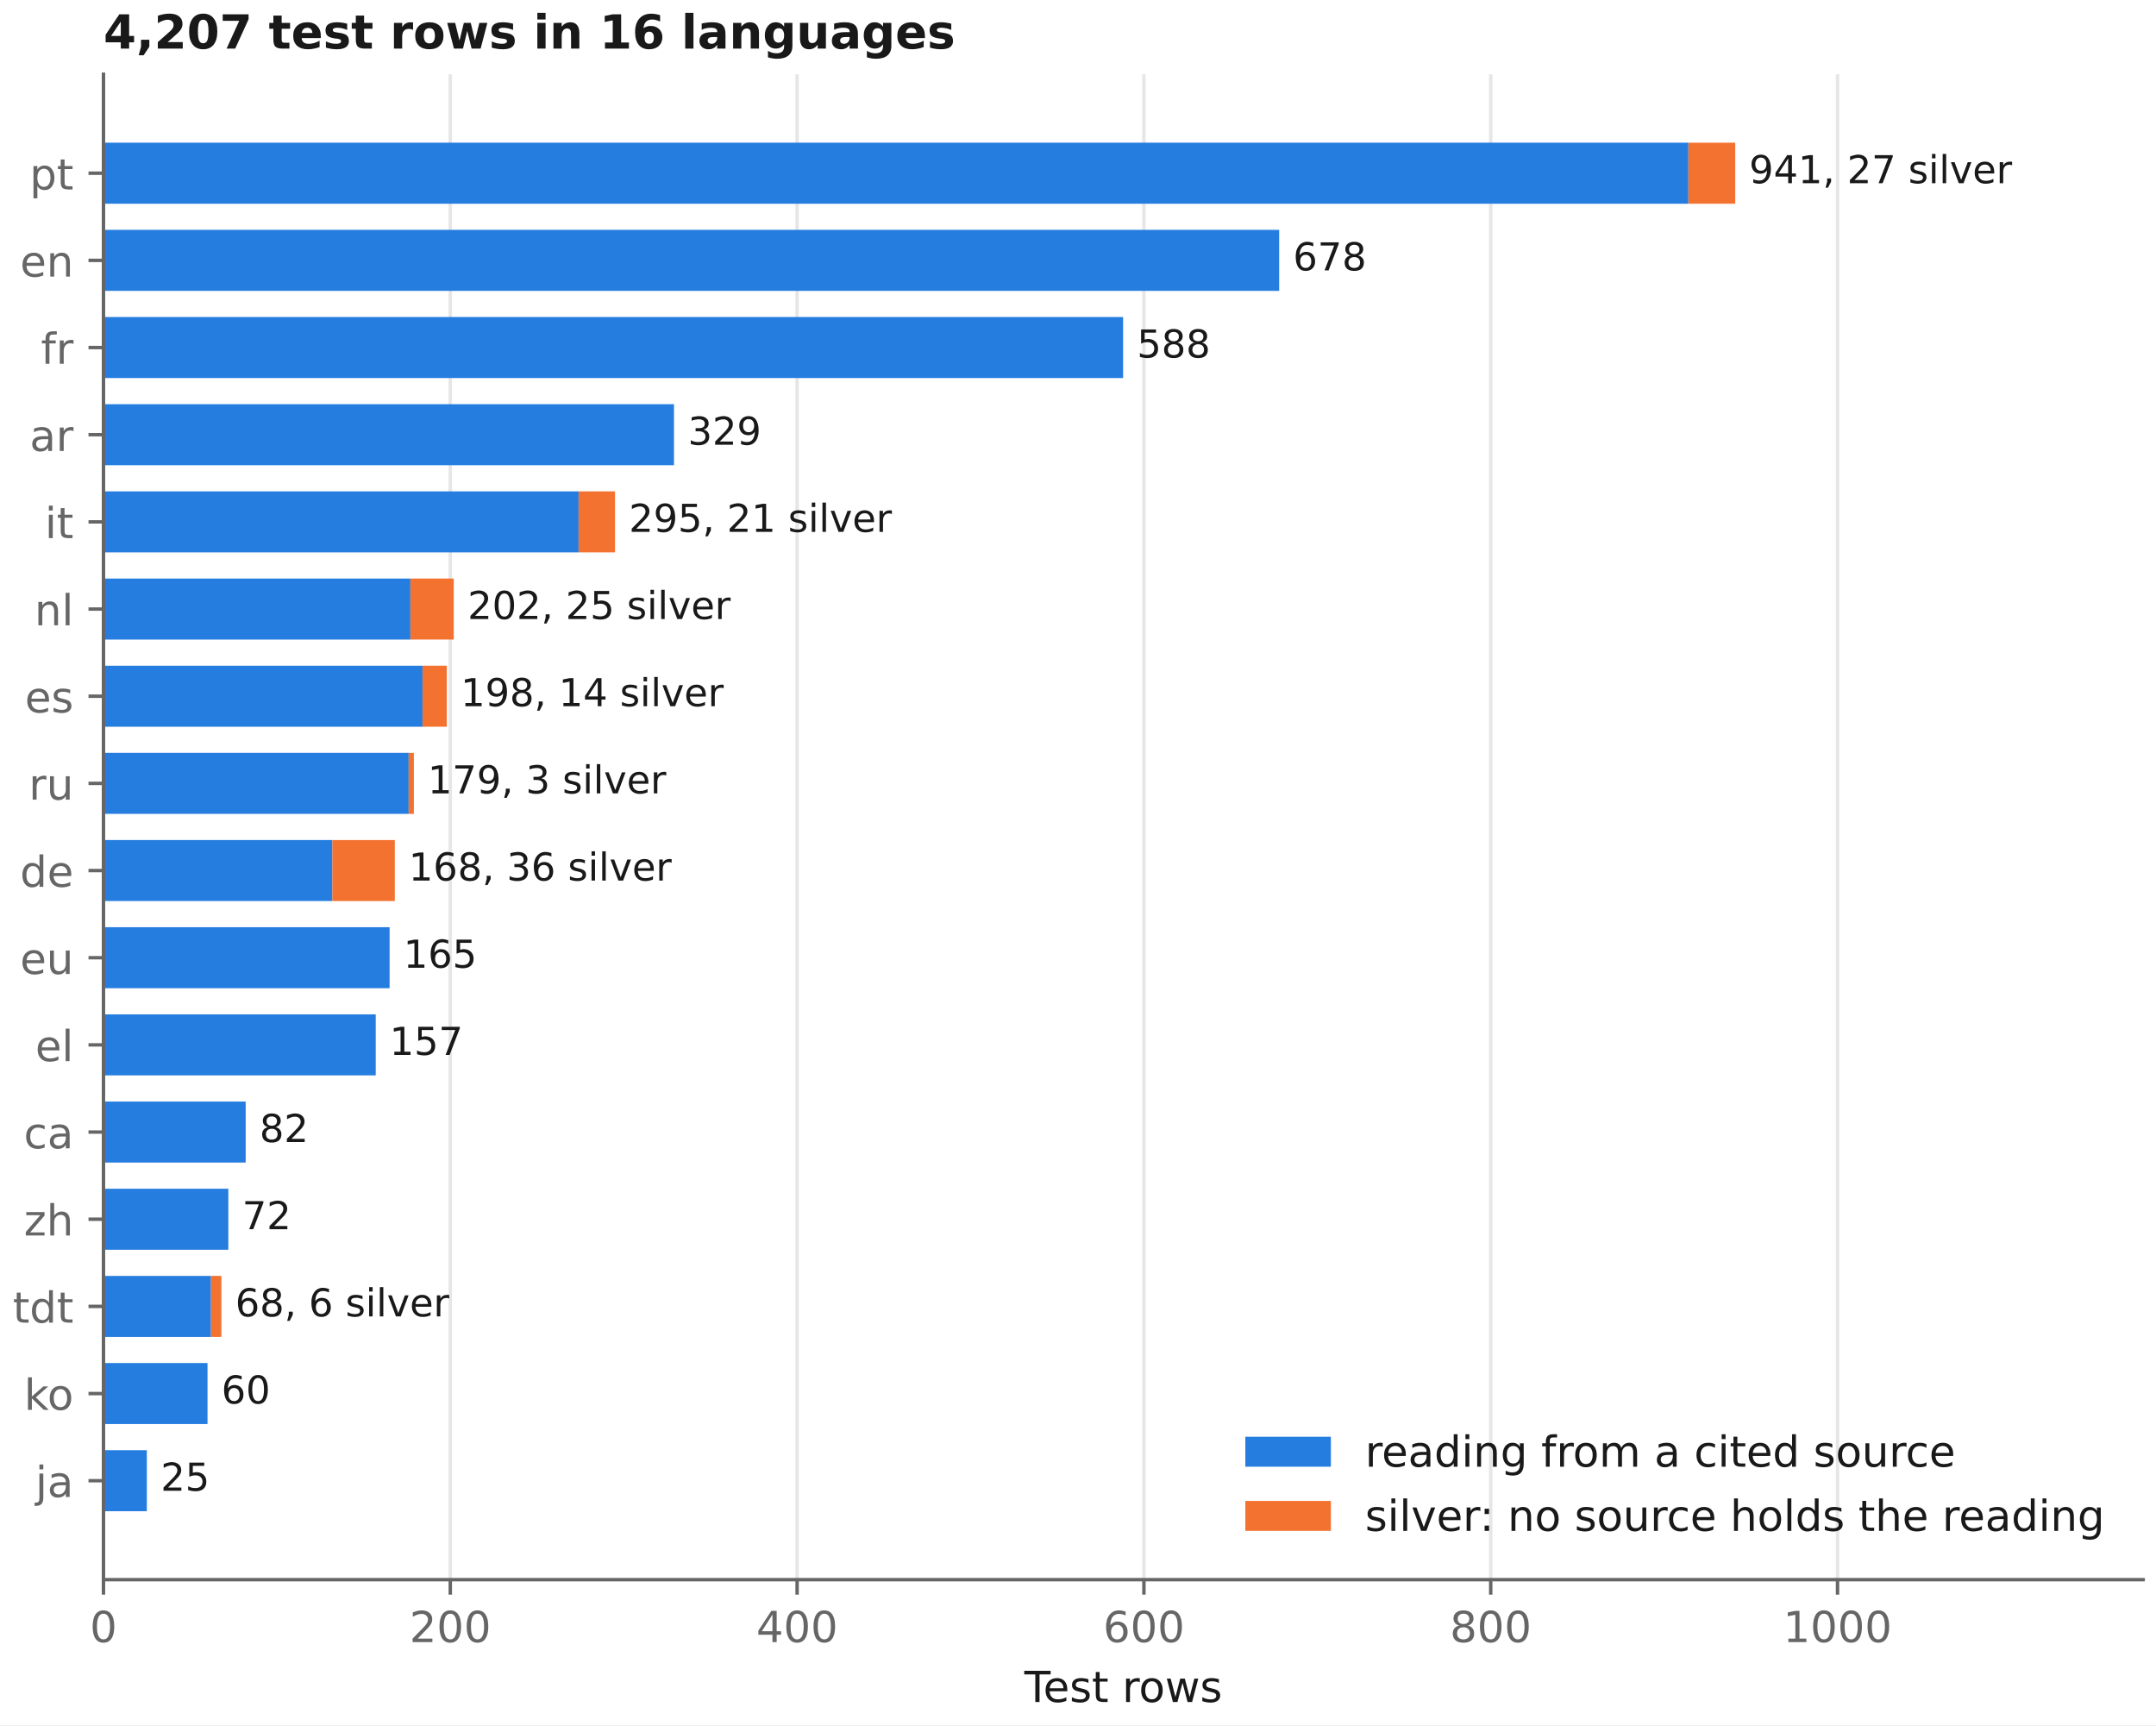
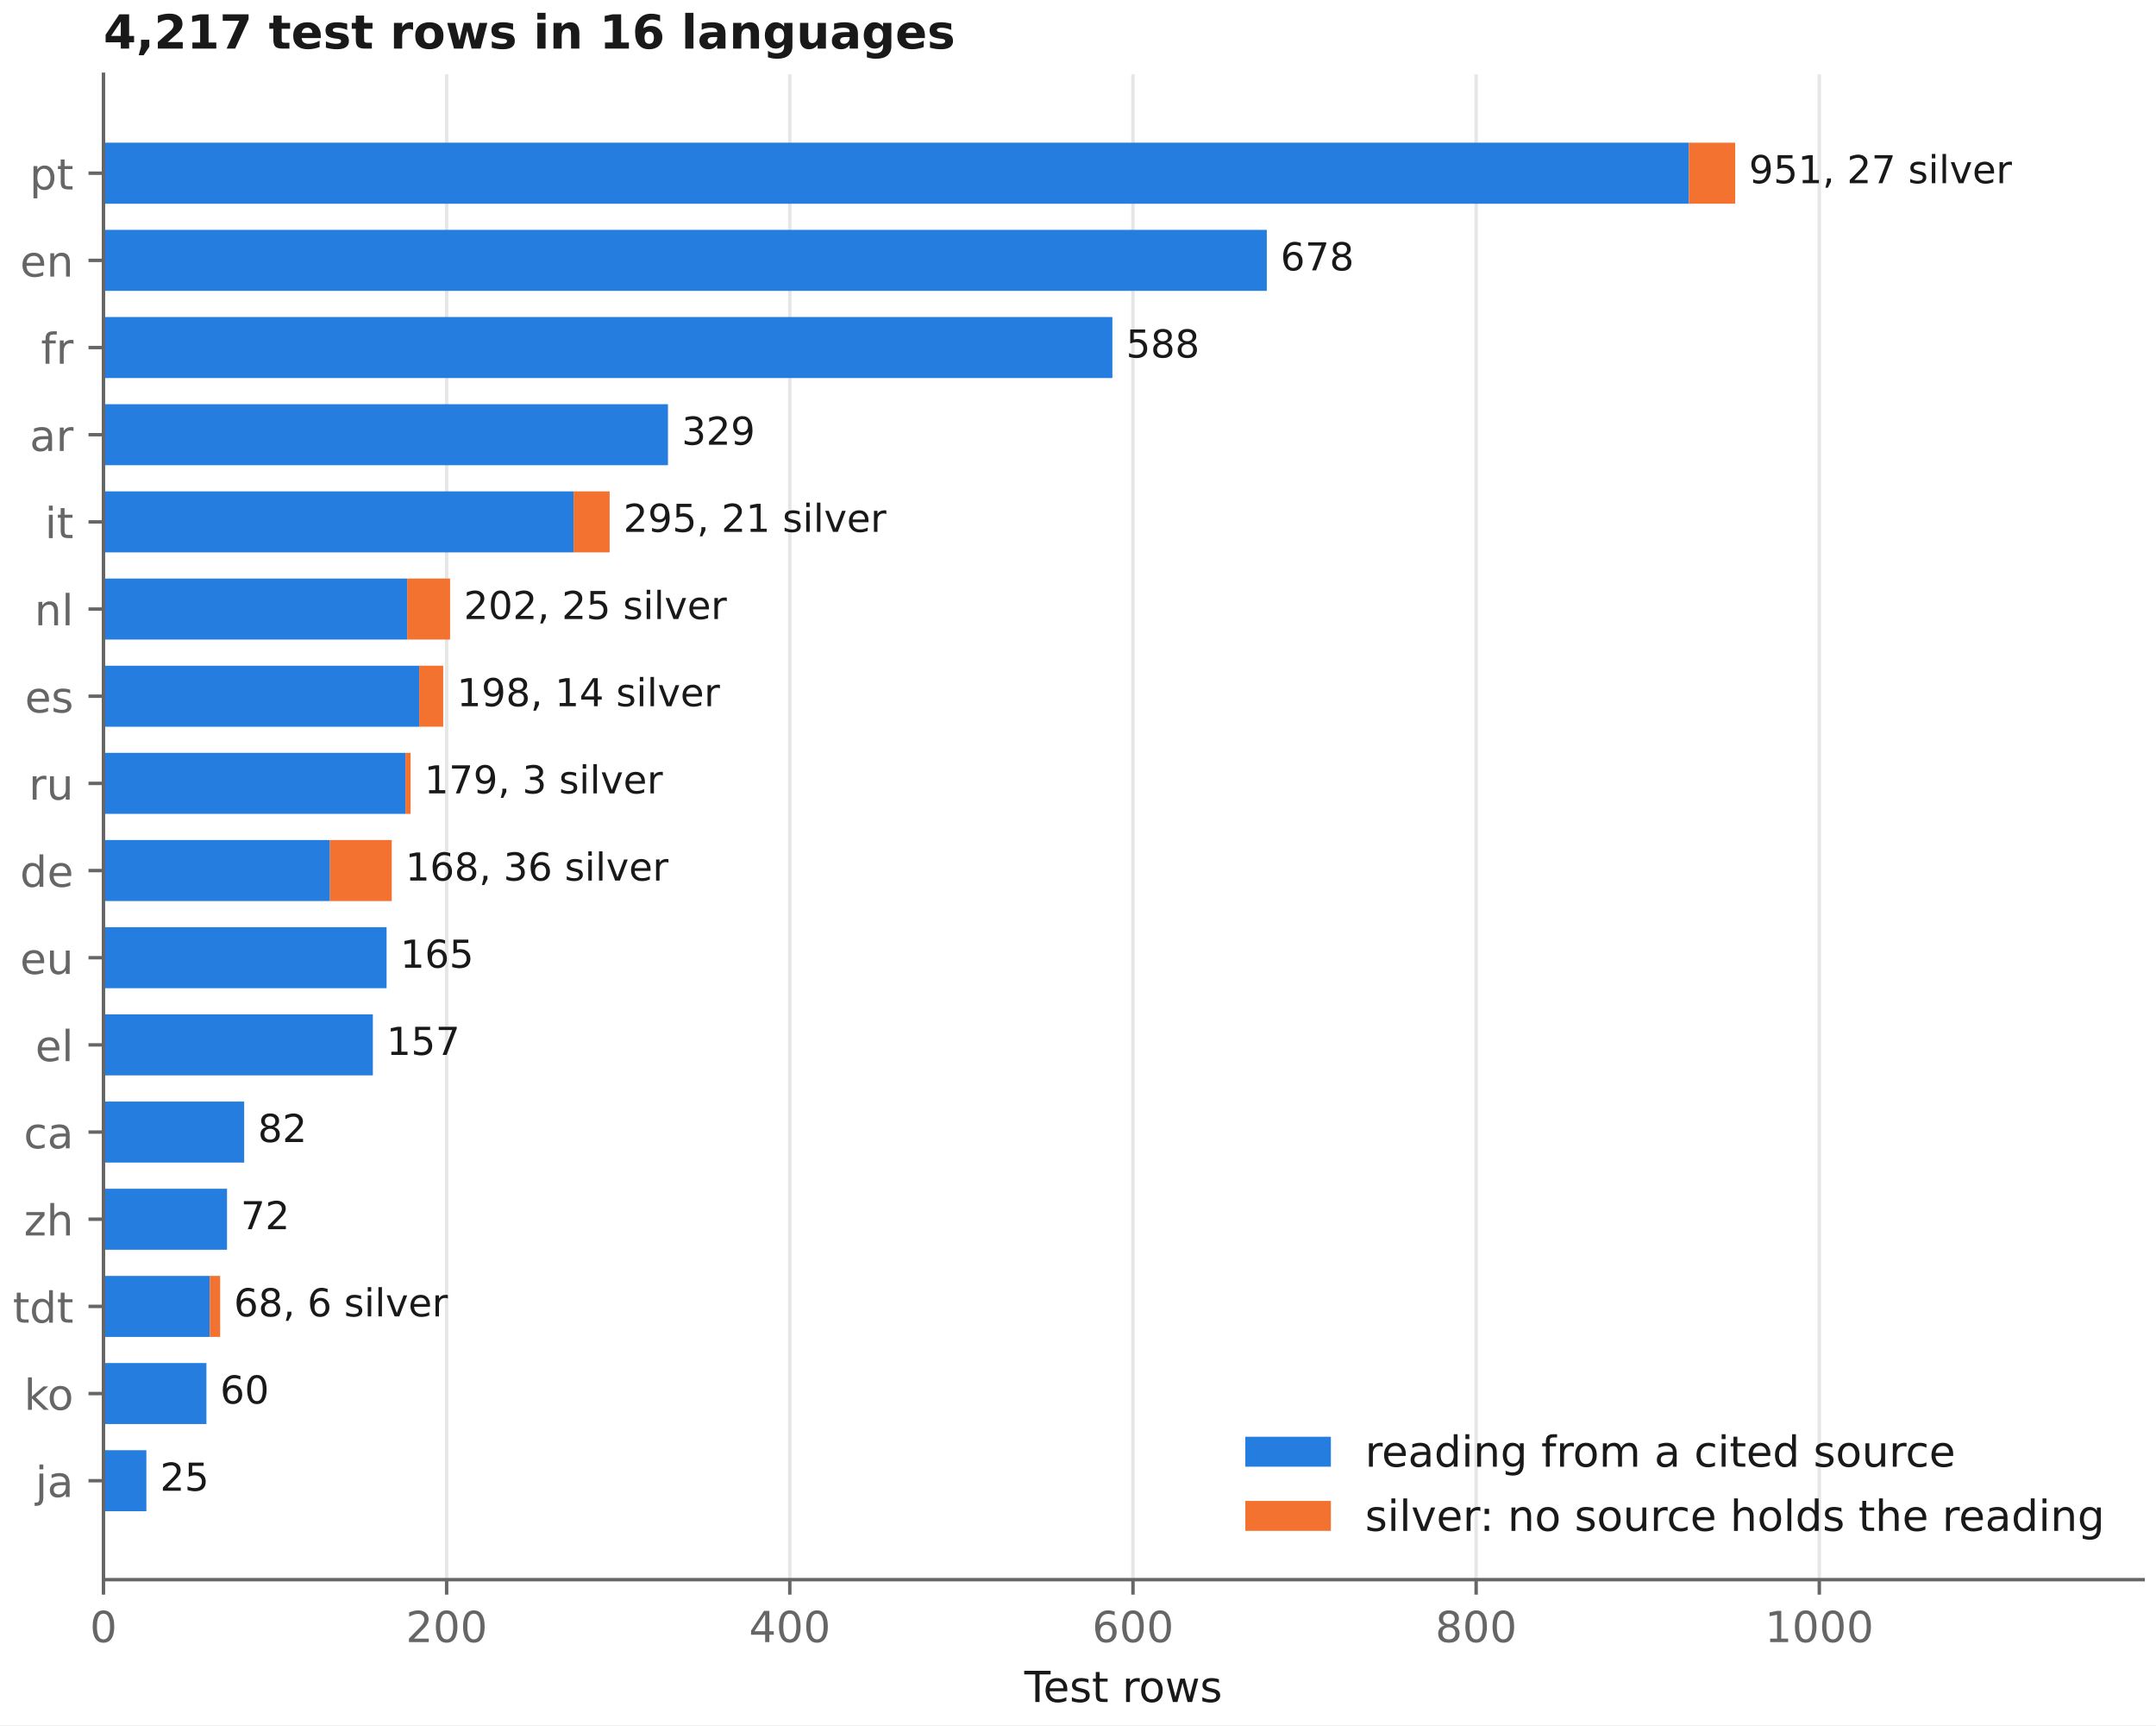
<svg xmlns="http://www.w3.org/2000/svg" xmlns:xlink="http://www.w3.org/1999/xlink" width="504pt" height="403.2pt" viewBox="0 0 504 403.2" version="1.1">
  <defs>
    <style type="text/css">*{stroke-linejoin: round; stroke-linecap: butt}</style>
  </defs>
  <g id="figure_1">
    <g id="patch_1">
      <path d="M 0 403.2  L 504 403.2  L 504 0  L 0 0  z " style="fill: #ffffff" />
    </g>
    <g id="axes_1">
      <g id="patch_2">
        <path d="M 24.189 369.2  L 501 369.2  L 501 17.359  L 24.189 17.359  z " style="fill: #ffffff" />
      </g>
      <g id="matplotlib.axis_1">
        <g id="xtick_1">
          <g id="line2d_1">
-             <path d="M 24.189 369.2  L 24.189 17.359  " clip-path="url(#paf723ce318)" style="fill: none; stroke: #e6e6e6; stroke-width: 0.8; stroke-linecap: square" />
+             <path d="M 24.189 369.2  L 24.189 17.359  " clip-path="url(#pc257450eb6)" style="fill: none; stroke: #e6e6e6; stroke-width: 0.8; stroke-linecap: square" />
          </g>
          <g id="line2d_2">
            <defs>
              <path id="m0db574f044" d="M 0 0  L 0 3.5  " style="stroke: #666666; stroke-width: 0.8" />
            </defs>
            <g>
              <use xlink:href="#m0db574f044" x="24.189" y="369.2" style="fill: #666666; stroke: #666666; stroke-width: 0.8" />
            </g>
          </g>
          <g id="text_1">
            <text style="font-size: 10px; font-family: 'DejaVu Sans', 'Bitstream Vera Sans', 'Computer Modern Sans Serif', 'Lucida Grande', 'Verdana', 'Geneva', 'Lucid', 'Arial', 'Helvetica', 'Avant Garde', sans-serif; text-anchor: middle; fill: #666666" x="24.189" y="383.797" transform="rotate(-0 24.1893 383.7974)">0</text>
          </g>
        </g>
        <g id="xtick_2">
          <g id="line2d_3">
-             <path d="M 105.262 369.2  L 105.262 17.359  " clip-path="url(#paf723ce318)" style="fill: none; stroke: #e6e6e6; stroke-width: 0.8; stroke-linecap: square" />
+             <path d="M 104.41 369.2  L 104.41 17.359  " clip-path="url(#pc257450eb6)" style="fill: none; stroke: #e6e6e6; stroke-width: 0.8; stroke-linecap: square" />
          </g>
          <g id="line2d_4">
            <g>
-               <use xlink:href="#m0db574f044" x="105.262" y="369.2" style="fill: #666666; stroke: #666666; stroke-width: 0.8" />
+               <use xlink:href="#m0db574f044" x="104.41" y="369.2" style="fill: #666666; stroke: #666666; stroke-width: 0.8" />
            </g>
          </g>
          <g id="text_2">
-             <text style="font-size: 10px; font-family: 'DejaVu Sans', 'Bitstream Vera Sans', 'Computer Modern Sans Serif', 'Lucida Grande', 'Verdana', 'Geneva', 'Lucid', 'Arial', 'Helvetica', 'Avant Garde', sans-serif; text-anchor: middle; fill: #666666" x="105.262" y="383.797" transform="rotate(-0 105.2623 383.7974)">200</text>
+             <text style="font-size: 10px; font-family: 'DejaVu Sans', 'Bitstream Vera Sans', 'Computer Modern Sans Serif', 'Lucida Grande', 'Verdana', 'Geneva', 'Lucid', 'Arial', 'Helvetica', 'Avant Garde', sans-serif; text-anchor: middle; fill: #666666" x="104.41" y="383.797" transform="rotate(-0 104.4098 383.7974)">200</text>
          </g>
        </g>
        <g id="xtick_3">
          <g id="line2d_5">
-             <path d="M 186.335 369.2  L 186.335 17.359  " clip-path="url(#paf723ce318)" style="fill: none; stroke: #e6e6e6; stroke-width: 0.8; stroke-linecap: square" />
+             <path d="M 184.63 369.2  L 184.63 17.359  " clip-path="url(#pc257450eb6)" style="fill: none; stroke: #e6e6e6; stroke-width: 0.8; stroke-linecap: square" />
          </g>
          <g id="line2d_6">
            <g>
-               <use xlink:href="#m0db574f044" x="186.335" y="369.2" style="fill: #666666; stroke: #666666; stroke-width: 0.8" />
+               <use xlink:href="#m0db574f044" x="184.63" y="369.2" style="fill: #666666; stroke: #666666; stroke-width: 0.8" />
            </g>
          </g>
          <g id="text_3">
-             <text style="font-size: 10px; font-family: 'DejaVu Sans', 'Bitstream Vera Sans', 'Computer Modern Sans Serif', 'Lucida Grande', 'Verdana', 'Geneva', 'Lucid', 'Arial', 'Helvetica', 'Avant Garde', sans-serif; text-anchor: middle; fill: #666666" x="186.335" y="383.797" transform="rotate(-0 186.3353 383.7974)">400</text>
+             <text style="font-size: 10px; font-family: 'DejaVu Sans', 'Bitstream Vera Sans', 'Computer Modern Sans Serif', 'Lucida Grande', 'Verdana', 'Geneva', 'Lucid', 'Arial', 'Helvetica', 'Avant Garde', sans-serif; text-anchor: middle; fill: #666666" x="184.63" y="383.797" transform="rotate(-0 184.6303 383.7974)">400</text>
          </g>
        </g>
        <g id="xtick_4">
          <g id="line2d_7">
-             <path d="M 267.408 369.2  L 267.408 17.359  " clip-path="url(#paf723ce318)" style="fill: none; stroke: #e6e6e6; stroke-width: 0.8; stroke-linecap: square" />
+             <path d="M 264.851 369.2  L 264.851 17.359  " clip-path="url(#pc257450eb6)" style="fill: none; stroke: #e6e6e6; stroke-width: 0.8; stroke-linecap: square" />
          </g>
          <g id="line2d_8">
            <g>
-               <use xlink:href="#m0db574f044" x="267.408" y="369.2" style="fill: #666666; stroke: #666666; stroke-width: 0.8" />
+               <use xlink:href="#m0db574f044" x="264.851" y="369.2" style="fill: #666666; stroke: #666666; stroke-width: 0.8" />
            </g>
          </g>
          <g id="text_4">
-             <text style="font-size: 10px; font-family: 'DejaVu Sans', 'Bitstream Vera Sans', 'Computer Modern Sans Serif', 'Lucida Grande', 'Verdana', 'Geneva', 'Lucid', 'Arial', 'Helvetica', 'Avant Garde', sans-serif; text-anchor: middle; fill: #666666" x="267.408" y="383.797" transform="rotate(-0 267.4082 383.7974)">600</text>
+             <text style="font-size: 10px; font-family: 'DejaVu Sans', 'Bitstream Vera Sans', 'Computer Modern Sans Serif', 'Lucida Grande', 'Verdana', 'Geneva', 'Lucid', 'Arial', 'Helvetica', 'Avant Garde', sans-serif; text-anchor: middle; fill: #666666" x="264.851" y="383.797" transform="rotate(-0 264.8507 383.7974)">600</text>
          </g>
        </g>
        <g id="xtick_5">
          <g id="line2d_9">
-             <path d="M 348.481 369.2  L 348.481 17.359  " clip-path="url(#paf723ce318)" style="fill: none; stroke: #e6e6e6; stroke-width: 0.8; stroke-linecap: square" />
+             <path d="M 345.071 369.2  L 345.071 17.359  " clip-path="url(#pc257450eb6)" style="fill: none; stroke: #e6e6e6; stroke-width: 0.8; stroke-linecap: square" />
          </g>
          <g id="line2d_10">
            <g>
-               <use xlink:href="#m0db574f044" x="348.481" y="369.2" style="fill: #666666; stroke: #666666; stroke-width: 0.8" />
+               <use xlink:href="#m0db574f044" x="345.071" y="369.2" style="fill: #666666; stroke: #666666; stroke-width: 0.8" />
            </g>
          </g>
          <g id="text_5">
-             <text style="font-size: 10px; font-family: 'DejaVu Sans', 'Bitstream Vera Sans', 'Computer Modern Sans Serif', 'Lucida Grande', 'Verdana', 'Geneva', 'Lucid', 'Arial', 'Helvetica', 'Avant Garde', sans-serif; text-anchor: middle; fill: #666666" x="348.481" y="383.797" transform="rotate(-0 348.4812 383.7974)">800</text>
+             <text style="font-size: 10px; font-family: 'DejaVu Sans', 'Bitstream Vera Sans', 'Computer Modern Sans Serif', 'Lucida Grande', 'Verdana', 'Geneva', 'Lucid', 'Arial', 'Helvetica', 'Avant Garde', sans-serif; text-anchor: middle; fill: #666666" x="345.071" y="383.797" transform="rotate(-0 345.0712 383.7974)">800</text>
          </g>
        </g>
        <g id="xtick_6">
          <g id="line2d_11">
-             <path d="M 429.554 369.2  L 429.554 17.359  " clip-path="url(#paf723ce318)" style="fill: none; stroke: #e6e6e6; stroke-width: 0.8; stroke-linecap: square" />
+             <path d="M 425.292 369.2  L 425.292 17.359  " clip-path="url(#pc257450eb6)" style="fill: none; stroke: #e6e6e6; stroke-width: 0.8; stroke-linecap: square" />
          </g>
          <g id="line2d_12">
            <g>
-               <use xlink:href="#m0db574f044" x="429.554" y="369.2" style="fill: #666666; stroke: #666666; stroke-width: 0.8" />
+               <use xlink:href="#m0db574f044" x="425.292" y="369.2" style="fill: #666666; stroke: #666666; stroke-width: 0.8" />
            </g>
          </g>
          <g id="text_6">
-             <text style="font-size: 10px; font-family: 'DejaVu Sans', 'Bitstream Vera Sans', 'Computer Modern Sans Serif', 'Lucida Grande', 'Verdana', 'Geneva', 'Lucid', 'Arial', 'Helvetica', 'Avant Garde', sans-serif; text-anchor: middle; fill: #666666" x="429.554" y="383.797" transform="rotate(-0 429.5542 383.7974)">1000</text>
+             <text style="font-size: 10px; font-family: 'DejaVu Sans', 'Bitstream Vera Sans', 'Computer Modern Sans Serif', 'Lucida Grande', 'Verdana', 'Geneva', 'Lucid', 'Arial', 'Helvetica', 'Avant Garde', sans-serif; text-anchor: middle; fill: #666666" x="425.292" y="383.797" transform="rotate(-0 425.2917 383.7974)">1000</text>
          </g>
        </g>
        <g id="text_7">
          <text style="font-size: 10px; font-family: 'DejaVu Sans', 'Bitstream Vera Sans', 'Computer Modern Sans Serif', 'Lucida Grande', 'Verdana', 'Geneva', 'Lucid', 'Arial', 'Helvetica', 'Avant Garde', sans-serif; text-anchor: middle; fill: #191919" x="262.595" y="397.797" transform="rotate(-0 262.5945 397.7974)">Test rows</text>
        </g>
      </g>
      <g id="matplotlib.axis_2">
        <g id="ytick_1">
          <g id="line2d_13">
            <defs>
              <path id="m9a97e96fcf" d="M 0 0  L -3.5 0  " style="stroke: #666666; stroke-width: 0.8" />
            </defs>
            <g>
              <use xlink:href="#m9a97e96fcf" x="24.189" y="346.076" style="fill: #666666; stroke: #666666; stroke-width: 0.8" />
            </g>
          </g>
          <g id="text_8">
            <text style="font-size: 10px; font-family: 'DejaVu Sans', 'Bitstream Vera Sans', 'Computer Modern Sans Serif', 'Lucida Grande', 'Verdana', 'Geneva', 'Lucid', 'Arial', 'Helvetica', 'Avant Garde', sans-serif; text-anchor: end; fill: #666666" x="17.189" y="349.876" transform="rotate(-0 17.1893 349.8757)">ja</text>
          </g>
        </g>
        <g id="ytick_2">
          <g id="line2d_14">
            <g>
              <use xlink:href="#m9a97e96fcf" x="24.189" y="325.703" style="fill: #666666; stroke: #666666; stroke-width: 0.8" />
            </g>
          </g>
          <g id="text_9">
            <text style="font-size: 10px; font-family: 'DejaVu Sans', 'Bitstream Vera Sans', 'Computer Modern Sans Serif', 'Lucida Grande', 'Verdana', 'Geneva', 'Lucid', 'Arial', 'Helvetica', 'Avant Garde', sans-serif; text-anchor: end; fill: #666666" x="17.189" y="329.503" transform="rotate(-0 17.1893 329.5027)">ko</text>
          </g>
        </g>
        <g id="ytick_3">
          <g id="line2d_15">
            <g>
              <use xlink:href="#m9a97e96fcf" x="24.189" y="305.33" style="fill: #666666; stroke: #666666; stroke-width: 0.8" />
            </g>
          </g>
          <g id="text_10">
            <text style="font-size: 10px; font-family: 'DejaVu Sans', 'Bitstream Vera Sans', 'Computer Modern Sans Serif', 'Lucida Grande', 'Verdana', 'Geneva', 'Lucid', 'Arial', 'Helvetica', 'Avant Garde', sans-serif; text-anchor: end; fill: #666666" x="17.189" y="309.13" transform="rotate(-0 17.1893 309.1297)">tdt</text>
          </g>
        </g>
        <g id="ytick_4">
          <g id="line2d_16">
            <g>
              <use xlink:href="#m9a97e96fcf" x="24.189" y="284.958" style="fill: #666666; stroke: #666666; stroke-width: 0.8" />
            </g>
          </g>
          <g id="text_11">
            <text style="font-size: 10px; font-family: 'DejaVu Sans', 'Bitstream Vera Sans', 'Computer Modern Sans Serif', 'Lucida Grande', 'Verdana', 'Geneva', 'Lucid', 'Arial', 'Helvetica', 'Avant Garde', sans-serif; text-anchor: end; fill: #666666" x="17.189" y="288.757" transform="rotate(-0 17.1893 288.7567)">zh</text>
          </g>
        </g>
        <g id="ytick_5">
          <g id="line2d_17">
            <g>
              <use xlink:href="#m9a97e96fcf" x="24.189" y="264.585" style="fill: #666666; stroke: #666666; stroke-width: 0.8" />
            </g>
          </g>
          <g id="text_12">
            <text style="font-size: 10px; font-family: 'DejaVu Sans', 'Bitstream Vera Sans', 'Computer Modern Sans Serif', 'Lucida Grande', 'Verdana', 'Geneva', 'Lucid', 'Arial', 'Helvetica', 'Avant Garde', sans-serif; text-anchor: end; fill: #666666" x="17.189" y="268.383" transform="rotate(-0 17.1893 268.3834)">ca</text>
          </g>
        </g>
        <g id="ytick_6">
          <g id="line2d_18">
            <g>
              <use xlink:href="#m9a97e96fcf" x="24.189" y="244.212" style="fill: #666666; stroke: #666666; stroke-width: 0.8" />
            </g>
          </g>
          <g id="text_13">
            <text style="font-size: 10px; font-family: 'DejaVu Sans', 'Bitstream Vera Sans', 'Computer Modern Sans Serif', 'Lucida Grande', 'Verdana', 'Geneva', 'Lucid', 'Arial', 'Helvetica', 'Avant Garde', sans-serif; text-anchor: end; fill: #666666" x="17.189" y="248.011" transform="rotate(-0 17.1893 248.0108)">el</text>
          </g>
        </g>
        <g id="ytick_7">
          <g id="line2d_19">
            <g>
              <use xlink:href="#m9a97e96fcf" x="24.189" y="223.839" style="fill: #666666; stroke: #666666; stroke-width: 0.8" />
            </g>
          </g>
          <g id="text_14">
            <text style="font-size: 10px; font-family: 'DejaVu Sans', 'Bitstream Vera Sans', 'Computer Modern Sans Serif', 'Lucida Grande', 'Verdana', 'Geneva', 'Lucid', 'Arial', 'Helvetica', 'Avant Garde', sans-serif; text-anchor: end; fill: #666666" x="17.189" y="227.637" transform="rotate(-0 17.1893 227.6374)">eu</text>
          </g>
        </g>
        <g id="ytick_8">
          <g id="line2d_20">
            <g>
              <use xlink:href="#m9a97e96fcf" x="24.189" y="203.466" style="fill: #666666; stroke: #666666; stroke-width: 0.8" />
            </g>
          </g>
          <g id="text_15">
            <text style="font-size: 10px; font-family: 'DejaVu Sans', 'Bitstream Vera Sans', 'Computer Modern Sans Serif', 'Lucida Grande', 'Verdana', 'Geneva', 'Lucid', 'Arial', 'Helvetica', 'Avant Garde', sans-serif; text-anchor: end; fill: #666666" x="17.189" y="207.265" transform="rotate(-0 17.1893 207.2648)">de</text>
          </g>
        </g>
        <g id="ytick_9">
          <g id="line2d_21">
            <g>
              <use xlink:href="#m9a97e96fcf" x="24.189" y="183.093" style="fill: #666666; stroke: #666666; stroke-width: 0.8" />
            </g>
          </g>
          <g id="text_16">
            <text style="font-size: 10px; font-family: 'DejaVu Sans', 'Bitstream Vera Sans', 'Computer Modern Sans Serif', 'Lucida Grande', 'Verdana', 'Geneva', 'Lucid', 'Arial', 'Helvetica', 'Avant Garde', sans-serif; text-anchor: end; fill: #666666" x="17.189" y="186.891" transform="rotate(-0 17.1893 186.8915)">ru</text>
          </g>
        </g>
        <g id="ytick_10">
          <g id="line2d_22">
            <g>
              <use xlink:href="#m9a97e96fcf" x="24.189" y="162.72" style="fill: #666666; stroke: #666666; stroke-width: 0.8" />
            </g>
          </g>
          <g id="text_17">
            <text style="font-size: 10px; font-family: 'DejaVu Sans', 'Bitstream Vera Sans', 'Computer Modern Sans Serif', 'Lucida Grande', 'Verdana', 'Geneva', 'Lucid', 'Arial', 'Helvetica', 'Avant Garde', sans-serif; text-anchor: end; fill: #666666" x="17.189" y="166.519" transform="rotate(-0 17.1893 166.5185)">es</text>
          </g>
        </g>
        <g id="ytick_11">
          <g id="line2d_23">
            <g>
              <use xlink:href="#m9a97e96fcf" x="24.189" y="142.347" style="fill: #666666; stroke: #666666; stroke-width: 0.8" />
            </g>
          </g>
          <g id="text_18">
            <text style="font-size: 10px; font-family: 'DejaVu Sans', 'Bitstream Vera Sans', 'Computer Modern Sans Serif', 'Lucida Grande', 'Verdana', 'Geneva', 'Lucid', 'Arial', 'Helvetica', 'Avant Garde', sans-serif; text-anchor: end; fill: #666666" x="17.189" y="146.146" transform="rotate(-0 17.1893 146.1459)">nl</text>
          </g>
        </g>
        <g id="ytick_12">
          <g id="line2d_24">
            <g>
              <use xlink:href="#m9a97e96fcf" x="24.189" y="121.974" style="fill: #666666; stroke: #666666; stroke-width: 0.8" />
            </g>
          </g>
          <g id="text_19">
            <text style="font-size: 10px; font-family: 'DejaVu Sans', 'Bitstream Vera Sans', 'Computer Modern Sans Serif', 'Lucida Grande', 'Verdana', 'Geneva', 'Lucid', 'Arial', 'Helvetica', 'Avant Garde', sans-serif; text-anchor: end; fill: #666666" x="17.189" y="125.773" transform="rotate(-0 17.1893 125.773)">it</text>
          </g>
        </g>
        <g id="ytick_13">
          <g id="line2d_25">
            <g>
              <use xlink:href="#m9a97e96fcf" x="24.189" y="101.601" style="fill: #666666; stroke: #666666; stroke-width: 0.8" />
            </g>
          </g>
          <g id="text_20">
            <text style="font-size: 10px; font-family: 'DejaVu Sans', 'Bitstream Vera Sans', 'Computer Modern Sans Serif', 'Lucida Grande', 'Verdana', 'Geneva', 'Lucid', 'Arial', 'Helvetica', 'Avant Garde', sans-serif; text-anchor: end; fill: #666666" x="17.189" y="105.4" transform="rotate(-0 17.1893 105.3996)">ar</text>
          </g>
        </g>
        <g id="ytick_14">
          <g id="line2d_26">
            <g>
              <use xlink:href="#m9a97e96fcf" x="24.189" y="81.228" style="fill: #666666; stroke: #666666; stroke-width: 0.8" />
            </g>
          </g>
          <g id="text_21">
            <text style="font-size: 10px; font-family: 'DejaVu Sans', 'Bitstream Vera Sans', 'Computer Modern Sans Serif', 'Lucida Grande', 'Verdana', 'Geneva', 'Lucid', 'Arial', 'Helvetica', 'Avant Garde', sans-serif; text-anchor: end; fill: #666666" x="17.189" y="85.027" transform="rotate(-0 17.1893 85.02701)">fr</text>
          </g>
        </g>
        <g id="ytick_15">
          <g id="line2d_27">
            <g>
              <use xlink:href="#m9a97e96fcf" x="24.189" y="60.855" style="fill: #666666; stroke: #666666; stroke-width: 0.8" />
            </g>
          </g>
          <g id="text_22">
            <text style="font-size: 10px; font-family: 'DejaVu Sans', 'Bitstream Vera Sans', 'Computer Modern Sans Serif', 'Lucida Grande', 'Verdana', 'Geneva', 'Lucid', 'Arial', 'Helvetica', 'Avant Garde', sans-serif; text-anchor: end; fill: #666666" x="17.189" y="64.654" transform="rotate(-0 17.1893 64.65365)">en</text>
          </g>
        </g>
        <g id="ytick_16">
          <g id="line2d_28">
            <g>
              <use xlink:href="#m9a97e96fcf" x="24.189" y="40.482" style="fill: #666666; stroke: #666666; stroke-width: 0.8" />
            </g>
          </g>
          <g id="text_23">
            <text style="font-size: 10px; font-family: 'DejaVu Sans', 'Bitstream Vera Sans', 'Computer Modern Sans Serif', 'Lucida Grande', 'Verdana', 'Geneva', 'Lucid', 'Arial', 'Helvetica', 'Avant Garde', sans-serif; text-anchor: end; fill: #666666" x="17.189" y="44.281" transform="rotate(-0 17.1893 44.28067)">pt</text>
          </g>
        </g>
      </g>
      <g id="patch_3">
-         <path d="M 24.189 353.207  L 34.323 353.207  L 34.323 338.946  L 24.189 338.946  z " clip-path="url(#paf723ce318)" style="fill: #257de0" />
+         <path d="M 24.189 353.207  L 34.217 353.207  L 34.217 338.946  L 24.189 338.946  z " clip-path="url(#pc257450eb6)" style="fill: #257de0" />
      </g>
      <g id="patch_4">
-         <path d="M 24.189 332.834  L 48.511 332.834  L 48.511 318.573  L 24.189 318.573  z " clip-path="url(#paf723ce318)" style="fill: #257de0" />
+         <path d="M 24.189 332.834  L 48.255 332.834  L 48.255 318.573  L 24.189 318.573  z " clip-path="url(#pc257450eb6)" style="fill: #257de0" />
      </g>
      <g id="patch_5">
-         <path d="M 24.189 312.461  L 49.322 312.461  L 49.322 298.2  L 24.189 298.2  z " clip-path="url(#paf723ce318)" style="fill: #257de0" />
+         <path d="M 24.189 312.461  L 49.058 312.461  L 49.058 298.2  L 24.189 298.2  z " clip-path="url(#pc257450eb6)" style="fill: #257de0" />
      </g>
      <g id="patch_6">
-         <path d="M 24.189 292.088  L 53.376 292.088  L 53.376 277.827  L 24.189 277.827  z " clip-path="url(#paf723ce318)" style="fill: #257de0" />
+         <path d="M 24.189 292.088  L 53.069 292.088  L 53.069 277.827  L 24.189 277.827  z " clip-path="url(#pc257450eb6)" style="fill: #257de0" />
      </g>
      <g id="patch_7">
-         <path d="M 24.189 271.715  L 57.429 271.715  L 57.429 257.454  L 24.189 257.454  z " clip-path="url(#paf723ce318)" style="fill: #257de0" />
+         <path d="M 24.189 271.715  L 57.08 271.715  L 57.08 257.454  L 24.189 257.454  z " clip-path="url(#pc257450eb6)" style="fill: #257de0" />
      </g>
      <g id="patch_8">
-         <path d="M 24.189 251.342  L 87.832 251.342  L 87.832 237.081  L 24.189 237.081  z " clip-path="url(#paf723ce318)" style="fill: #257de0" />
+         <path d="M 24.189 251.342  L 87.162 251.342  L 87.162 237.081  L 24.189 237.081  z " clip-path="url(#pc257450eb6)" style="fill: #257de0" />
      </g>
      <g id="patch_9">
-         <path d="M 24.189 230.969  L 91.075 230.969  L 91.075 216.708  L 24.189 216.708  z " clip-path="url(#paf723ce318)" style="fill: #257de0" />
+         <path d="M 24.189 230.969  L 90.371 230.969  L 90.371 216.708  L 24.189 216.708  z " clip-path="url(#pc257450eb6)" style="fill: #257de0" />
      </g>
      <g id="patch_10">
-         <path d="M 24.189 210.596  L 77.697 210.596  L 77.697 196.335  L 24.189 196.335  z " clip-path="url(#paf723ce318)" style="fill: #257de0" />
+         <path d="M 24.189 210.596  L 77.135 210.596  L 77.135 196.335  L 24.189 196.335  z " clip-path="url(#pc257450eb6)" style="fill: #257de0" />
      </g>
      <g id="patch_11">
-         <path d="M 24.189 190.223  L 95.534 190.223  L 95.534 175.962  L 24.189 175.962  z " clip-path="url(#paf723ce318)" style="fill: #257de0" />
+         <path d="M 24.189 190.223  L 94.783 190.223  L 94.783 175.962  L 24.189 175.962  z " clip-path="url(#pc257450eb6)" style="fill: #257de0" />
      </g>
      <g id="patch_12">
-         <path d="M 24.189 169.85  L 98.776 169.85  L 98.776 155.589  L 24.189 155.589  z " clip-path="url(#paf723ce318)" style="fill: #257de0" />
+         <path d="M 24.189 169.85  L 97.992 169.85  L 97.992 155.589  L 24.189 155.589  z " clip-path="url(#pc257450eb6)" style="fill: #257de0" />
      </g>
      <g id="patch_13">
-         <path d="M 24.189 149.477  L 95.939 149.477  L 95.939 135.216  L 24.189 135.216  z " clip-path="url(#paf723ce318)" style="fill: #257de0" />
+         <path d="M 24.189 149.477  L 95.184 149.477  L 95.184 135.216  L 24.189 135.216  z " clip-path="url(#pc257450eb6)" style="fill: #257de0" />
      </g>
      <g id="patch_14">
-         <path d="M 24.189 129.104  L 135.259 129.104  L 135.259 114.843  L 24.189 114.843  z " clip-path="url(#paf723ce318)" style="fill: #257de0" />
+         <path d="M 24.189 129.104  L 134.091 129.104  L 134.091 114.843  L 24.189 114.843  z " clip-path="url(#pc257450eb6)" style="fill: #257de0" />
      </g>
      <g id="patch_15">
-         <path d="M 24.189 108.731  L 157.554 108.731  L 157.554 94.47  L 24.189 94.47  z " clip-path="url(#paf723ce318)" style="fill: #257de0" />
+         <path d="M 24.189 108.731  L 156.152 108.731  L 156.152 94.47  L 24.189 94.47  z " clip-path="url(#pc257450eb6)" style="fill: #257de0" />
      </g>
      <g id="patch_16">
-         <path d="M 24.189 88.358  L 262.544 88.358  L 262.544 74.097  L 24.189 74.097  z " clip-path="url(#paf723ce318)" style="fill: #257de0" />
+         <path d="M 24.189 88.358  L 260.038 88.358  L 260.038 74.097  L 24.189 74.097  z " clip-path="url(#pc257450eb6)" style="fill: #257de0" />
      </g>
      <g id="patch_17">
-         <path d="M 24.189 67.985  L 299.027 67.985  L 299.027 53.724  L 24.189 53.724  z " clip-path="url(#paf723ce318)" style="fill: #257de0" />
+         <path d="M 24.189 67.985  L 296.137 67.985  L 296.137 53.724  L 24.189 53.724  z " clip-path="url(#pc257450eb6)" style="fill: #257de0" />
      </g>
      <g id="patch_18">
-         <path d="M 24.189 47.612  L 394.693 47.612  L 394.693 33.351  L 24.189 33.351  z " clip-path="url(#paf723ce318)" style="fill: #257de0" />
+         <path d="M 24.189 47.612  L 394.808 47.612  L 394.808 33.351  L 24.189 33.351  z " clip-path="url(#pc257450eb6)" style="fill: #257de0" />
      </g>
      <g id="patch_19">
-         <path d="M 34.323 353.207  L 34.323 353.207  L 34.323 338.946  L 34.323 338.946  z " clip-path="url(#paf723ce318)" style="fill: #f47230" />
+         <path d="M 34.217 353.207  L 34.217 353.207  L 34.217 338.946  L 34.217 338.946  z " clip-path="url(#pc257450eb6)" style="fill: #f47230" />
      </g>
      <g id="patch_20">
-         <path d="M 48.511 332.834  L 48.511 332.834  L 48.511 318.573  L 48.511 318.573  z " clip-path="url(#paf723ce318)" style="fill: #f47230" />
+         <path d="M 48.255 332.834  L 48.255 332.834  L 48.255 318.573  L 48.255 318.573  z " clip-path="url(#pc257450eb6)" style="fill: #f47230" />
      </g>
      <g id="patch_21">
-         <path d="M 49.322 312.461  L 51.754 312.461  L 51.754 298.2  L 49.322 298.2  z " clip-path="url(#paf723ce318)" style="fill: #f47230" />
+         <path d="M 49.058 312.461  L 51.464 312.461  L 51.464 298.2  L 49.058 298.2  z " clip-path="url(#pc257450eb6)" style="fill: #f47230" />
      </g>
      <g id="patch_22">
-         <path d="M 53.376 292.088  L 53.376 292.088  L 53.376 277.827  L 53.376 277.827  z " clip-path="url(#paf723ce318)" style="fill: #f47230" />
+         <path d="M 53.069 292.088  L 53.069 292.088  L 53.069 277.827  L 53.069 277.827  z " clip-path="url(#pc257450eb6)" style="fill: #f47230" />
      </g>
      <g id="patch_23">
-         <path d="M 57.429 271.715  L 57.429 271.715  L 57.429 257.454  L 57.429 257.454  z " clip-path="url(#paf723ce318)" style="fill: #f47230" />
+         <path d="M 57.08 271.715  L 57.08 271.715  L 57.08 257.454  L 57.08 257.454  z " clip-path="url(#pc257450eb6)" style="fill: #f47230" />
      </g>
      <g id="patch_24">
-         <path d="M 87.832 251.342  L 87.832 251.342  L 87.832 237.081  L 87.832 237.081  z " clip-path="url(#paf723ce318)" style="fill: #f47230" />
+         <path d="M 87.162 251.342  L 87.162 251.342  L 87.162 237.081  L 87.162 237.081  z " clip-path="url(#pc257450eb6)" style="fill: #f47230" />
      </g>
      <g id="patch_25">
-         <path d="M 91.075 230.969  L 91.075 230.969  L 91.075 216.708  L 91.075 216.708  z " clip-path="url(#paf723ce318)" style="fill: #f47230" />
+         <path d="M 90.371 230.969  L 90.371 230.969  L 90.371 216.708  L 90.371 216.708  z " clip-path="url(#pc257450eb6)" style="fill: #f47230" />
      </g>
      <g id="patch_26">
-         <path d="M 77.697 210.596  L 92.291 210.596  L 92.291 196.335  L 77.697 196.335  z " clip-path="url(#paf723ce318)" style="fill: #f47230" />
+         <path d="M 77.135 210.596  L 91.575 210.596  L 91.575 196.335  L 77.135 196.335  z " clip-path="url(#pc257450eb6)" style="fill: #f47230" />
      </g>
      <g id="patch_27">
-         <path d="M 95.534 190.223  L 96.75 190.223  L 96.75 175.962  L 95.534 175.962  z " clip-path="url(#paf723ce318)" style="fill: #f47230" />
+         <path d="M 94.783 190.223  L 95.987 190.223  L 95.987 175.962  L 94.783 175.962  z " clip-path="url(#pc257450eb6)" style="fill: #f47230" />
      </g>
      <g id="patch_28">
-         <path d="M 98.776 169.85  L 104.452 169.85  L 104.452 155.589  L 98.776 155.589  z " clip-path="url(#paf723ce318)" style="fill: #f47230" />
+         <path d="M 97.992 169.85  L 103.608 169.85  L 103.608 155.589  L 97.992 155.589  z " clip-path="url(#pc257450eb6)" style="fill: #f47230" />
      </g>
      <g id="patch_29">
-         <path d="M 95.939 149.477  L 106.073 149.477  L 106.073 135.216  L 95.939 135.216  z " clip-path="url(#paf723ce318)" style="fill: #f47230" />
+         <path d="M 95.184 149.477  L 105.212 149.477  L 105.212 135.216  L 95.184 135.216  z " clip-path="url(#pc257450eb6)" style="fill: #f47230" />
      </g>
      <g id="patch_30">
-         <path d="M 135.259 129.104  L 143.772 129.104  L 143.772 114.843  L 135.259 114.843  z " clip-path="url(#paf723ce318)" style="fill: #f47230" />
+         <path d="M 134.091 129.104  L 142.515 129.104  L 142.515 114.843  L 134.091 114.843  z " clip-path="url(#pc257450eb6)" style="fill: #f47230" />
      </g>
      <g id="patch_31">
-         <path d="M 157.554 108.731  L 157.554 108.731  L 157.554 94.47  L 157.554 94.47  z " clip-path="url(#paf723ce318)" style="fill: #f47230" />
+         <path d="M 156.152 108.731  L 156.152 108.731  L 156.152 94.47  L 156.152 94.47  z " clip-path="url(#pc257450eb6)" style="fill: #f47230" />
      </g>
      <g id="patch_32">
-         <path d="M 262.544 88.358  L 262.544 88.358  L 262.544 74.097  L 262.544 74.097  z " clip-path="url(#paf723ce318)" style="fill: #f47230" />
+         <path d="M 260.038 88.358  L 260.038 88.358  L 260.038 74.097  L 260.038 74.097  z " clip-path="url(#pc257450eb6)" style="fill: #f47230" />
      </g>
      <g id="patch_33">
-         <path d="M 299.027 67.985  L 299.027 67.985  L 299.027 53.724  L 299.027 53.724  z " clip-path="url(#paf723ce318)" style="fill: #f47230" />
+         <path d="M 296.137 67.985  L 296.137 67.985  L 296.137 53.724  L 296.137 53.724  z " clip-path="url(#pc257450eb6)" style="fill: #f47230" />
      </g>
      <g id="patch_34">
-         <path d="M 394.693 47.612  L 405.638 47.612  L 405.638 33.351  L 394.693 33.351  z " clip-path="url(#paf723ce318)" style="fill: #f47230" />
+         <path d="M 394.808 47.612  L 405.638 47.612  L 405.638 33.351  L 394.808 33.351  z " clip-path="url(#pc257450eb6)" style="fill: #f47230" />
      </g>
      <g id="patch_35">
        <path d="M 24.189 369.2  L 24.189 17.359  " style="fill: none; stroke: #666666; stroke-width: 0.8; stroke-linejoin: miter; stroke-linecap: square" />
      </g>
      <g id="patch_36">
        <path d="M 24.189 369.2  L 501 369.2  " style="fill: none; stroke: #666666; stroke-width: 0.8; stroke-linejoin: miter; stroke-linecap: square" />
      </g>
      <g id="text_24">
-         <text style="font-size: 9px; font-family: 'DejaVu Sans', 'Bitstream Vera Sans', 'Computer Modern Sans Serif', 'Lucida Grande', 'Verdana', 'Geneva', 'Lucid', 'Arial', 'Helvetica', 'Avant Garde', sans-serif; text-anchor: start; fill: #191919" x="37.566" y="348.414" transform="rotate(-0 37.56634 348.4143)">25</text>
+         <text style="font-size: 9px; font-family: 'DejaVu Sans', 'Bitstream Vera Sans', 'Computer Modern Sans Serif', 'Lucida Grande', 'Verdana', 'Geneva', 'Lucid', 'Arial', 'Helvetica', 'Avant Garde', sans-serif; text-anchor: start; fill: #191919" x="37.426" y="348.414" transform="rotate(-0 37.42568 348.4143)">25</text>
      </g>
      <g id="text_25">
-         <text style="font-size: 9px; font-family: 'DejaVu Sans', 'Bitstream Vera Sans', 'Computer Modern Sans Serif', 'Lucida Grande', 'Verdana', 'Geneva', 'Lucid', 'Arial', 'Helvetica', 'Avant Garde', sans-serif; text-anchor: start; fill: #191919" x="51.754" y="328.041" transform="rotate(-0 51.75411 328.0414)">60</text>
+         <text style="font-size: 9px; font-family: 'DejaVu Sans', 'Bitstream Vera Sans', 'Computer Modern Sans Serif', 'Lucida Grande', 'Verdana', 'Geneva', 'Lucid', 'Arial', 'Helvetica', 'Avant Garde', sans-serif; text-anchor: start; fill: #191919" x="51.464" y="328.041" transform="rotate(-0 51.46426 328.0414)">60</text>
      </g>
      <g id="text_26">
-         <text style="font-size: 9px; font-family: 'DejaVu Sans', 'Bitstream Vera Sans', 'Computer Modern Sans Serif', 'Lucida Grande', 'Verdana', 'Geneva', 'Lucid', 'Arial', 'Helvetica', 'Avant Garde', sans-serif; text-anchor: start; fill: #191919" x="54.997" y="307.669" transform="rotate(-0 54.99703 307.6687)">68, 6 silver</text>
+         <text style="font-size: 9px; font-family: 'DejaVu Sans', 'Bitstream Vera Sans', 'Computer Modern Sans Serif', 'Lucida Grande', 'Verdana', 'Geneva', 'Lucid', 'Arial', 'Helvetica', 'Avant Garde', sans-serif; text-anchor: start; fill: #191919" x="54.673" y="307.669" transform="rotate(-0 54.67308 307.6687)">68, 6 silver</text>
      </g>
      <g id="text_27">
-         <text style="font-size: 9px; font-family: 'DejaVu Sans', 'Bitstream Vera Sans', 'Computer Modern Sans Serif', 'Lucida Grande', 'Verdana', 'Geneva', 'Lucid', 'Arial', 'Helvetica', 'Avant Garde', sans-serif; text-anchor: start; fill: #191919" x="56.618" y="287.295" transform="rotate(-0 56.61849 287.2954)">72</text>
+         <text style="font-size: 9px; font-family: 'DejaVu Sans', 'Bitstream Vera Sans', 'Computer Modern Sans Serif', 'Lucida Grande', 'Verdana', 'Geneva', 'Lucid', 'Arial', 'Helvetica', 'Avant Garde', sans-serif; text-anchor: start; fill: #191919" x="56.277" y="287.295" transform="rotate(-0 56.27749 287.2954)">72</text>
      </g>
      <g id="text_28">
-         <text style="font-size: 9px; font-family: 'DejaVu Sans', 'Bitstream Vera Sans', 'Computer Modern Sans Serif', 'Lucida Grande', 'Verdana', 'Geneva', 'Lucid', 'Arial', 'Helvetica', 'Avant Garde', sans-serif; text-anchor: start; fill: #191919" x="60.672" y="266.922" transform="rotate(-0 60.67214 266.9224)">82</text>
+         <text style="font-size: 9px; font-family: 'DejaVu Sans', 'Bitstream Vera Sans', 'Computer Modern Sans Serif', 'Lucida Grande', 'Verdana', 'Geneva', 'Lucid', 'Arial', 'Helvetica', 'Avant Garde', sans-serif; text-anchor: start; fill: #191919" x="60.289" y="266.922" transform="rotate(-0 60.28852 266.9224)">82</text>
      </g>
      <g id="text_29">
-         <text style="font-size: 9px; font-family: 'DejaVu Sans', 'Bitstream Vera Sans', 'Computer Modern Sans Serif', 'Lucida Grande', 'Verdana', 'Geneva', 'Lucid', 'Arial', 'Helvetica', 'Avant Garde', sans-serif; text-anchor: start; fill: #191919" x="91.075" y="246.549" transform="rotate(-0 91.07451 246.5495)">157</text>
+         <text style="font-size: 9px; font-family: 'DejaVu Sans', 'Bitstream Vera Sans', 'Computer Modern Sans Serif', 'Lucida Grande', 'Verdana', 'Geneva', 'Lucid', 'Arial', 'Helvetica', 'Avant Garde', sans-serif; text-anchor: start; fill: #191919" x="90.371" y="246.549" transform="rotate(-0 90.3712 246.5495)">157</text>
      </g>
      <g id="text_30">
-         <text style="font-size: 9px; font-family: 'DejaVu Sans', 'Bitstream Vera Sans', 'Computer Modern Sans Serif', 'Lucida Grande', 'Verdana', 'Geneva', 'Lucid', 'Arial', 'Helvetica', 'Avant Garde', sans-serif; text-anchor: start; fill: #191919" x="94.317" y="226.176" transform="rotate(-0 94.31743 226.1765)">165</text>
+         <text style="font-size: 9px; font-family: 'DejaVu Sans', 'Bitstream Vera Sans', 'Computer Modern Sans Serif', 'Lucida Grande', 'Verdana', 'Geneva', 'Lucid', 'Arial', 'Helvetica', 'Avant Garde', sans-serif; text-anchor: start; fill: #191919" x="93.58" y="226.176" transform="rotate(-0 93.58002 226.1765)">165</text>
      </g>
      <g id="text_31">
-         <text style="font-size: 9px; font-family: 'DejaVu Sans', 'Bitstream Vera Sans', 'Computer Modern Sans Serif', 'Lucida Grande', 'Verdana', 'Geneva', 'Lucid', 'Arial', 'Helvetica', 'Avant Garde', sans-serif; text-anchor: start; fill: #191919" x="95.534" y="205.804" transform="rotate(-0 95.53352 205.8039)">168, 36 silver</text>
+         <text style="font-size: 9px; font-family: 'DejaVu Sans', 'Bitstream Vera Sans', 'Computer Modern Sans Serif', 'Lucida Grande', 'Verdana', 'Geneva', 'Lucid', 'Arial', 'Helvetica', 'Avant Garde', sans-serif; text-anchor: start; fill: #191919" x="94.783" y="205.804" transform="rotate(-0 94.78332 205.8039)">168, 36 silver</text>
      </g>
      <g id="text_32">
-         <text style="font-size: 9px; font-family: 'DejaVu Sans', 'Bitstream Vera Sans', 'Computer Modern Sans Serif', 'Lucida Grande', 'Verdana', 'Geneva', 'Lucid', 'Arial', 'Helvetica', 'Avant Garde', sans-serif; text-anchor: start; fill: #191919" x="99.993" y="185.431" transform="rotate(-0 99.99254 185.4309)">179, 3 silver</text>
+         <text style="font-size: 9px; font-family: 'DejaVu Sans', 'Bitstream Vera Sans', 'Computer Modern Sans Serif', 'Lucida Grande', 'Verdana', 'Geneva', 'Lucid', 'Arial', 'Helvetica', 'Avant Garde', sans-serif; text-anchor: start; fill: #191919" x="99.195" y="185.431" transform="rotate(-0 99.19545 185.4309)">179, 3 silver</text>
      </g>
      <g id="text_33">
-         <text style="font-size: 9px; font-family: 'DejaVu Sans', 'Bitstream Vera Sans', 'Computer Modern Sans Serif', 'Lucida Grande', 'Verdana', 'Geneva', 'Lucid', 'Arial', 'Helvetica', 'Avant Garde', sans-serif; text-anchor: start; fill: #191919" x="107.694" y="165.058" transform="rotate(-0 107.6945 165.0579)">198, 14 silver</text>
+         <text style="font-size: 9px; font-family: 'DejaVu Sans', 'Bitstream Vera Sans', 'Computer Modern Sans Serif', 'Lucida Grande', 'Verdana', 'Geneva', 'Lucid', 'Arial', 'Helvetica', 'Avant Garde', sans-serif; text-anchor: start; fill: #191919" x="106.816" y="165.058" transform="rotate(-0 106.8164 165.0579)">198, 14 silver</text>
      </g>
      <g id="text_34">
-         <text style="font-size: 9px; font-family: 'DejaVu Sans', 'Bitstream Vera Sans', 'Computer Modern Sans Serif', 'Lucida Grande', 'Verdana', 'Geneva', 'Lucid', 'Arial', 'Helvetica', 'Avant Garde', sans-serif; text-anchor: start; fill: #191919" x="109.316" y="144.685" transform="rotate(-0 109.3159 144.685)">202, 25 silver</text>
+         <text style="font-size: 9px; font-family: 'DejaVu Sans', 'Bitstream Vera Sans', 'Computer Modern Sans Serif', 'Lucida Grande', 'Verdana', 'Geneva', 'Lucid', 'Arial', 'Helvetica', 'Avant Garde', sans-serif; text-anchor: start; fill: #191919" x="108.421" y="144.685" transform="rotate(-0 108.4208 144.685)">202, 25 silver</text>
      </g>
      <g id="text_35">
-         <text style="font-size: 9px; font-family: 'DejaVu Sans', 'Bitstream Vera Sans', 'Computer Modern Sans Serif', 'Lucida Grande', 'Verdana', 'Geneva', 'Lucid', 'Arial', 'Helvetica', 'Avant Garde', sans-serif; text-anchor: start; fill: #191919" x="147.015" y="124.312" transform="rotate(-0 147.0149 124.312)">295, 21 silver</text>
+         <text style="font-size: 9px; font-family: 'DejaVu Sans', 'Bitstream Vera Sans', 'Computer Modern Sans Serif', 'Lucida Grande', 'Verdana', 'Geneva', 'Lucid', 'Arial', 'Helvetica', 'Avant Garde', sans-serif; text-anchor: start; fill: #191919" x="145.723" y="124.312" transform="rotate(-0 145.7233 124.312)">295, 21 silver</text>
      </g>
      <g id="text_36">
-         <text style="font-size: 9px; font-family: 'DejaVu Sans', 'Bitstream Vera Sans', 'Computer Modern Sans Serif', 'Lucida Grande', 'Verdana', 'Geneva', 'Lucid', 'Arial', 'Helvetica', 'Avant Garde', sans-serif; text-anchor: start; fill: #191919" x="160.797" y="103.939" transform="rotate(-0 160.7973 103.9387)">329</text>
+         <text style="font-size: 9px; font-family: 'DejaVu Sans', 'Bitstream Vera Sans', 'Computer Modern Sans Serif', 'Lucida Grande', 'Verdana', 'Geneva', 'Lucid', 'Arial', 'Helvetica', 'Avant Garde', sans-serif; text-anchor: start; fill: #191919" x="159.361" y="103.939" transform="rotate(-0 159.3608 103.9387)">329</text>
      </g>
      <g id="text_37">
-         <text style="font-size: 9px; font-family: 'DejaVu Sans', 'Bitstream Vera Sans', 'Computer Modern Sans Serif', 'Lucida Grande', 'Verdana', 'Geneva', 'Lucid', 'Arial', 'Helvetica', 'Avant Garde', sans-serif; text-anchor: start; fill: #191919" x="265.787" y="83.566" transform="rotate(-0 265.7868 83.56568)">588</text>
+         <text style="font-size: 9px; font-family: 'DejaVu Sans', 'Bitstream Vera Sans', 'Computer Modern Sans Serif', 'Lucida Grande', 'Verdana', 'Geneva', 'Lucid', 'Arial', 'Helvetica', 'Avant Garde', sans-serif; text-anchor: start; fill: #191919" x="263.246" y="83.566" transform="rotate(-0 263.2463 83.56568)">588</text>
      </g>
      <g id="text_38">
-         <text style="font-size: 9px; font-family: 'DejaVu Sans', 'Bitstream Vera Sans', 'Computer Modern Sans Serif', 'Lucida Grande', 'Verdana', 'Geneva', 'Lucid', 'Arial', 'Helvetica', 'Avant Garde', sans-serif; text-anchor: start; fill: #191919" x="302.27" y="63.193" transform="rotate(-0 302.2696 63.19271)">678</text>
+         <text style="font-size: 9px; font-family: 'DejaVu Sans', 'Bitstream Vera Sans', 'Computer Modern Sans Serif', 'Lucida Grande', 'Verdana', 'Geneva', 'Lucid', 'Arial', 'Helvetica', 'Avant Garde', sans-serif; text-anchor: start; fill: #191919" x="299.346" y="63.193" transform="rotate(-0 299.3455 63.19271)">678</text>
      </g>
      <g id="text_39">
-         <text style="font-size: 9px; font-family: 'DejaVu Sans', 'Bitstream Vera Sans', 'Computer Modern Sans Serif', 'Lucida Grande', 'Verdana', 'Geneva', 'Lucid', 'Arial', 'Helvetica', 'Avant Garde', sans-serif; text-anchor: start; fill: #191919" x="408.881" y="42.82" transform="rotate(-0 408.8806 42.82009)">941, 27 silver</text>
+         <text style="font-size: 9px; font-family: 'DejaVu Sans', 'Bitstream Vera Sans', 'Computer Modern Sans Serif', 'Lucida Grande', 'Verdana', 'Geneva', 'Lucid', 'Arial', 'Helvetica', 'Avant Garde', sans-serif; text-anchor: start; fill: #191919" x="408.846" y="42.82" transform="rotate(-0 408.8465 42.82009)">951, 27 silver</text>
      </g>
      <g id="text_40">
-         <text style="font-weight: 700; font-size: 11px; font-family: 'DejaVu Sans', 'Bitstream Vera Sans', 'Computer Modern Sans Serif', 'Lucida Grande', 'Verdana', 'Geneva', 'Lucid', 'Arial', 'Helvetica', 'Avant Garde', sans-serif; text-anchor: start; fill: #191919" x="24.189" y="11.359" transform="rotate(-0 24.1893 11.35852)">4,207 test rows in 16 languages</text>
+         <text style="font-weight: 700; font-size: 11px; font-family: 'DejaVu Sans', 'Bitstream Vera Sans', 'Computer Modern Sans Serif', 'Lucida Grande', 'Verdana', 'Geneva', 'Lucid', 'Arial', 'Helvetica', 'Avant Garde', sans-serif; text-anchor: start; fill: #191919" x="24.189" y="11.359" transform="rotate(-0 24.1893 11.35852)">4,217 test rows in 16 languages</text>
      </g>
      <g id="legend_1">
        <g id="patch_37">
          <path d="M 291.115 342.797  L 311.115 342.797  L 311.115 335.797  L 291.115 335.797  z " style="fill: #257de0" />
        </g>
        <g id="text_41">
          <text style="font-size: 10px; font-family: 'DejaVu Sans', 'Bitstream Vera Sans', 'Computer Modern Sans Serif', 'Lucida Grande', 'Verdana', 'Geneva', 'Lucid', 'Arial', 'Helvetica', 'Avant Garde', sans-serif; text-anchor: start; fill: #191919" x="319.115" y="342.797" transform="rotate(-0 319.1154 342.7966)">reading from a cited source</text>
        </g>
        <g id="patch_38">
          <path d="M 291.115 357.797  L 311.115 357.797  L 311.115 350.797  L 291.115 350.797  z " style="fill: #f47230" />
        </g>
        <g id="text_42">
          <text style="font-size: 10px; font-family: 'DejaVu Sans', 'Bitstream Vera Sans', 'Computer Modern Sans Serif', 'Lucida Grande', 'Verdana', 'Geneva', 'Lucid', 'Arial', 'Helvetica', 'Avant Garde', sans-serif; text-anchor: start; fill: #191919" x="319.115" y="357.797" transform="rotate(-0 319.1154 357.7974)">silver: no source holds the reading</text>
        </g>
      </g>
    </g>
  </g>
  <defs>
-     <clipPath id="paf723ce318">
+     <clipPath id="pc257450eb6">
      <rect x="24.189" y="17.359" width="476.81" height="351.841" />
    </clipPath>
  </defs>
</svg>
